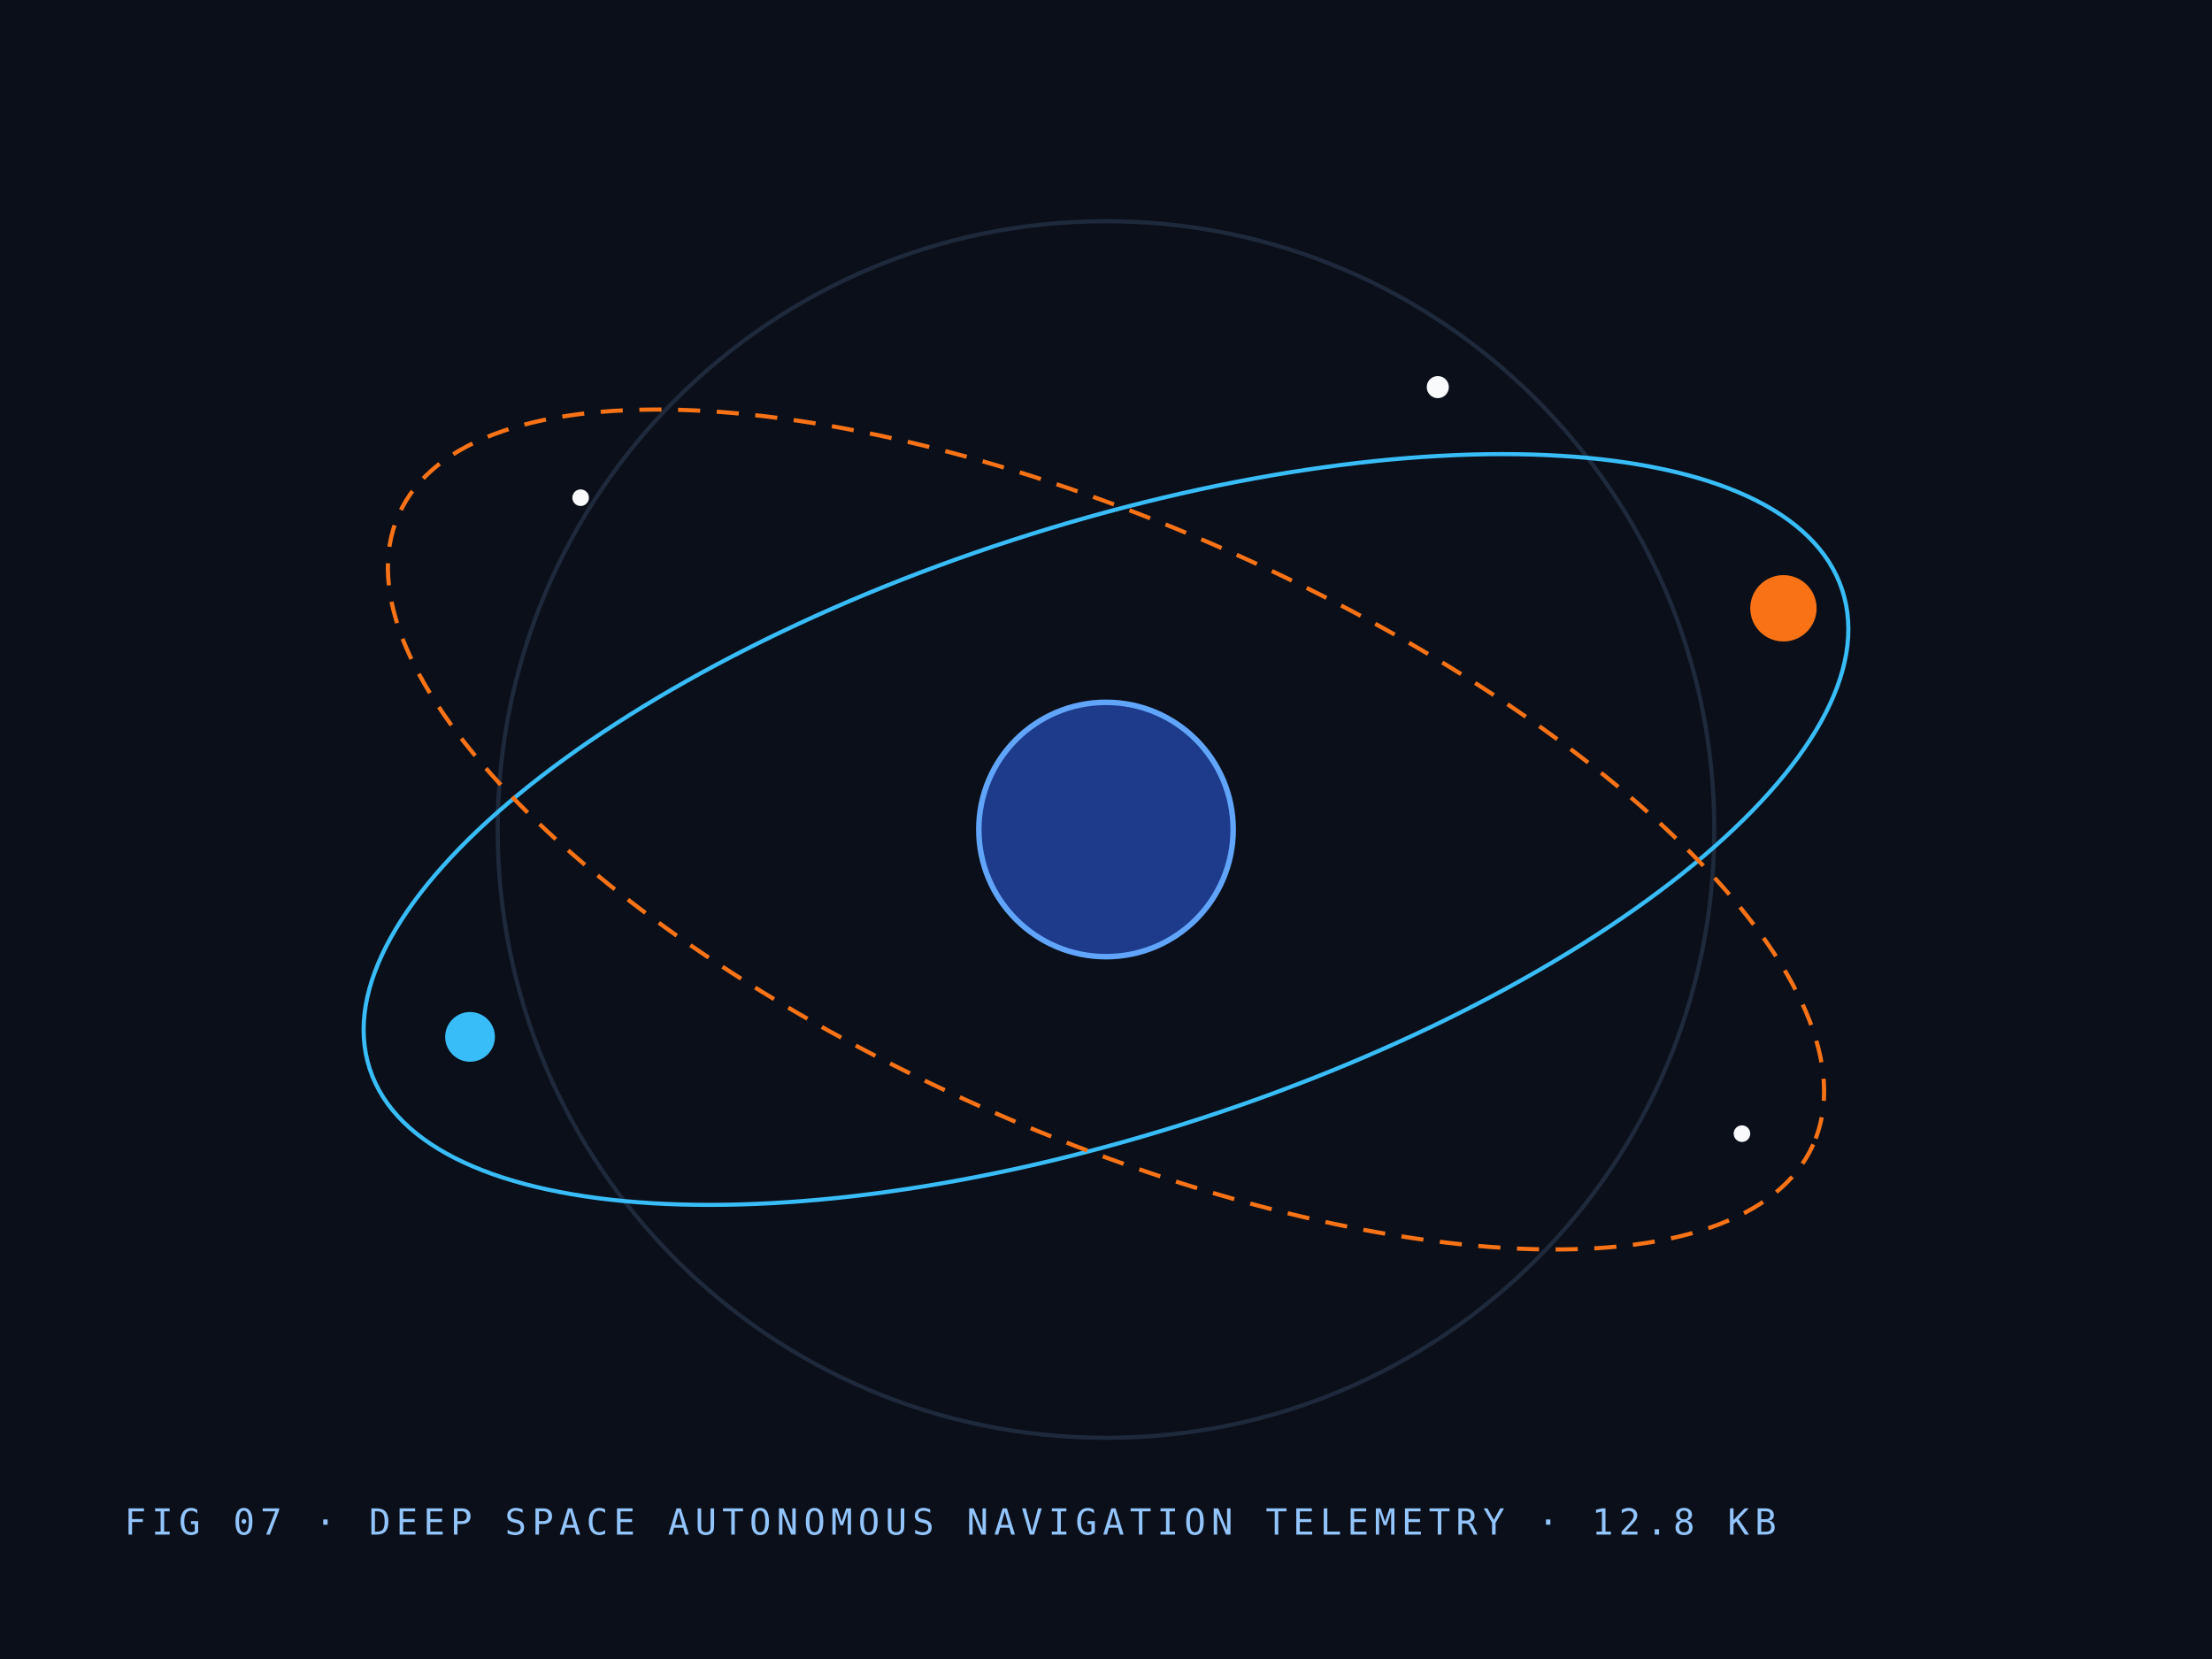
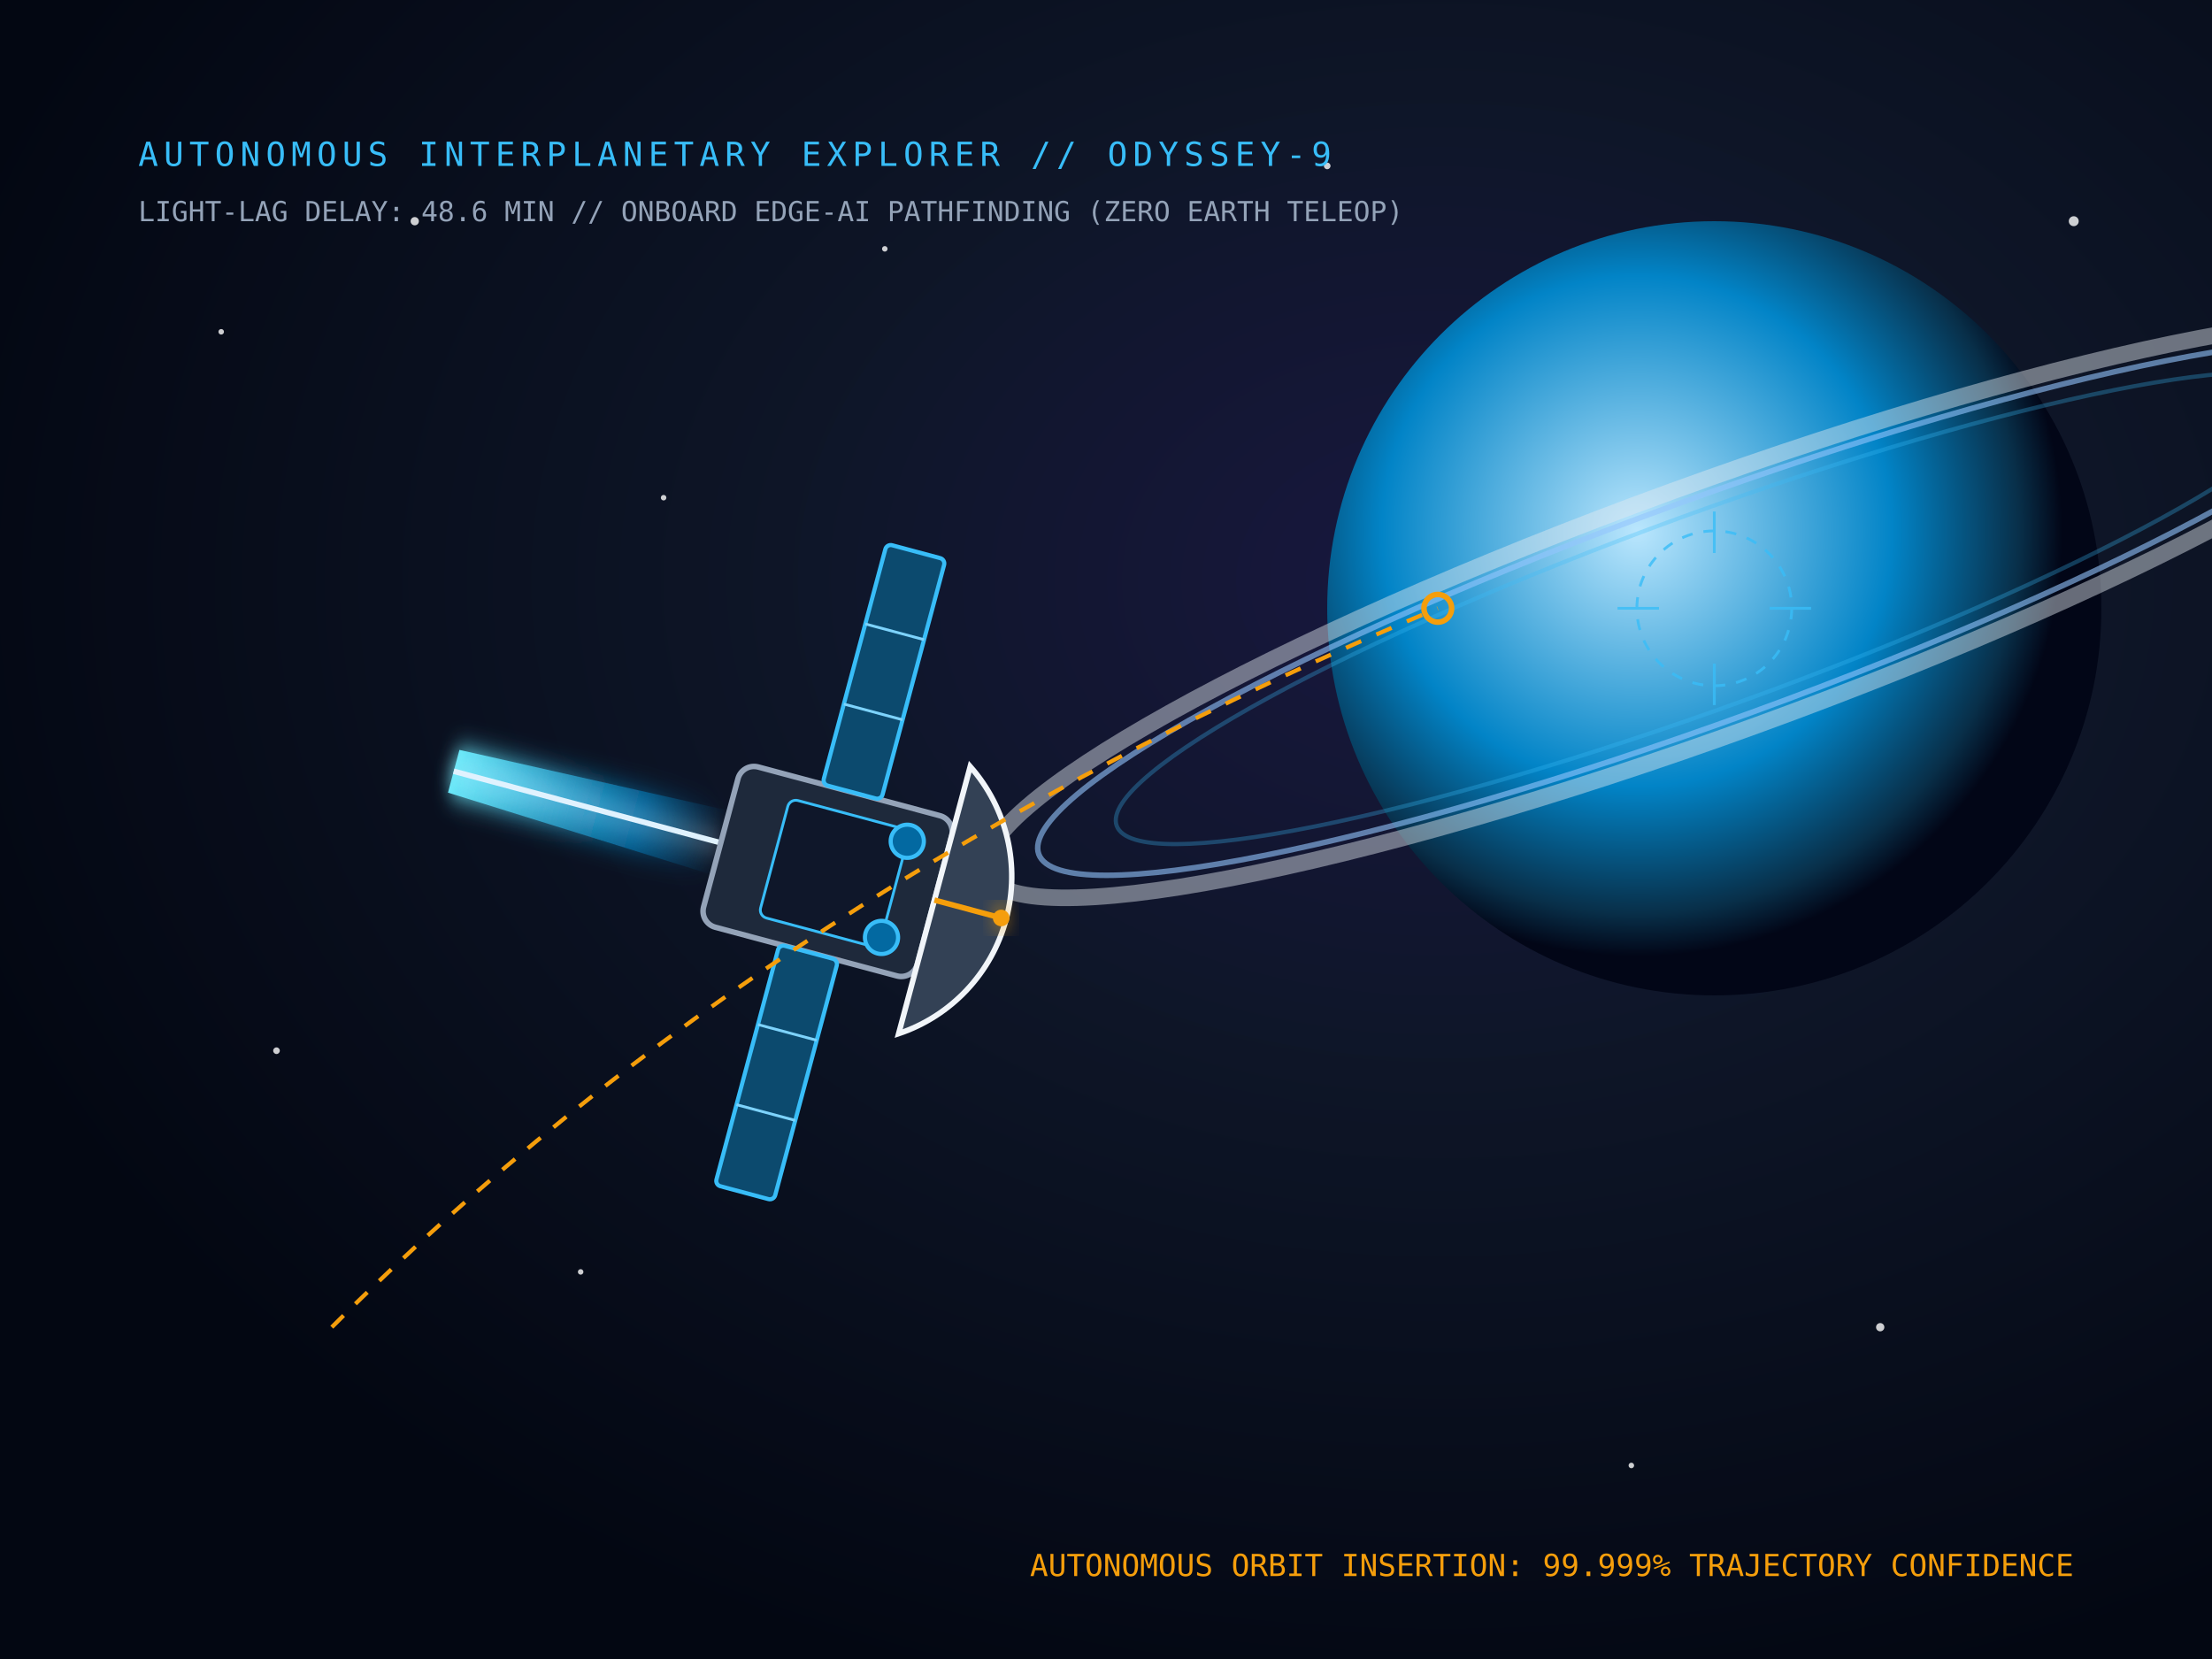
- <svg xmlns="http://www.w3.org/2000/svg" viewBox="0 0 800 600" width="800" height="600">
-   <rect width="800" height="600" fill="#0B0F19" />
-   <circle cx="400" cy="300" r="220" fill="none" stroke="#1E293B" stroke-width="1.5" />
-   <ellipse cx="400" cy="300" rx="280" ry="110" fill="none" stroke="#38BDF8" stroke-width="1.5" transform="rotate(-18 400 300)" />
-   <ellipse cx="400" cy="300" rx="280" ry="110" fill="none" stroke="#F97316" stroke-width="1.5" stroke-dasharray="8 6" transform="rotate(24 400 300)" />
-   <circle cx="400" cy="300" r="46" fill="#1E3A8A" stroke="#60A5FA" stroke-width="2" />
-   <circle cx="645" cy="220" r="12" fill="#F97316" />
-   <circle cx="170" cy="375" r="9" fill="#38BDF8" />
-   <circle cx="520" cy="140" r="4" fill="#F8FAFC" />
-   <circle cx="210" cy="180" r="3" fill="#F8FAFC" />
-   <circle cx="630" cy="410" r="3" fill="#F8FAFC" />
-   <text x="45" y="555" fill="#93C5FD" font-family="monospace" font-size="13" letter-spacing="2">FIG 07 · DEEP SPACE AUTONOMOUS NAVIGATION TELEMETRY · 12.8 KB</text>
+ <svg xmlns="http://www.w3.org/2000/svg" viewBox="0 0 800 600" width="800" height="600" preserveAspectRatio="xMidYMid slice">
+   <defs>
+     <radialGradient id="spaceGlow" cx="65%" cy="35%" r="70%">
+       <stop offset="0%" stop-color="#1E1B4B" stop-opacity="0.8" />
+       <stop offset="40%" stop-color="#0F172A" stop-opacity="0.95" />
+       <stop offset="100%" stop-color="#030712" stop-opacity="1" />
+     </radialGradient>
+     <radialGradient id="europaGlow" cx="40%" cy="40%" r="55%">
+       <stop offset="0%" stop-color="#BAE6FD" />
+       <stop offset="60%" stop-color="#0284C7" />
+       <stop offset="90%" stop-color="#082F49" />
+       <stop offset="100%" stop-color="#020617" />
+     </radialGradient>
+     <linearGradient id="ionExhaust" x1="0%" y1="50%" x2="100%" y2="50%">
+       <stop offset="0%" stop-color="#67E8F9" stop-opacity="1" />
+       <stop offset="70%" stop-color="#0284C7" stop-opacity="0.5" />
+       <stop offset="100%" stop-color="#0369A1" stop-opacity="0" />
+     </linearGradient>
+     <filter id="spaceBloom" x="-20%" y="-20%" width="140%" height="140%">
+       <feGaussianBlur stdDeviation="4" result="blur" />
+       <feMerge>
+         <feMergeNode in="blur" />
+         <feMergeNode in="SourceGraphic" />
+       </feMerge>
+     </filter>
+   </defs>
+   <rect width="800" height="600" fill="#02040A" />
+   <rect width="800" height="600" fill="url(#spaceGlow)" />
+   <g fill="#FFFFFF" opacity="0.8">
+     <circle cx="80" cy="120" r="1" />
+     <circle cx="150" cy="80" r="1.5" />
+     <circle cx="240" cy="180" r="1" />
+     <circle cx="320" cy="90" r="1" />
+     <circle cx="480" cy="60" r="1.2" />
+     <circle cx="700" cy="140" r="1" />
+     <circle cx="750" cy="80" r="1.8" />
+     <circle cx="100" cy="380" r="1.2" />
+     <circle cx="210" cy="460" r="1" />
+     <circle cx="680" cy="480" r="1.5" />
+     <circle cx="590" cy="530" r="1" />
+   </g>
+   <circle cx="620" cy="220" r="140" fill="url(#europaGlow)" />
+   <ellipse cx="620" cy="220" rx="280" ry="45" fill="none" stroke="#E2E8F0" stroke-width="6" opacity="0.45" transform="rotate(-20 620 220)" />
+   <ellipse cx="620" cy="220" rx="260" ry="40" fill="none" stroke="#93C5FD" stroke-width="2" opacity="0.6" transform="rotate(-20 620 220)" />
+   <ellipse cx="620" cy="220" rx="230" ry="35" fill="none" stroke="#38BDF8" stroke-width="1.5" opacity="0.3" transform="rotate(-20 620 220)" />
+   <g transform="translate(280, 310) rotate(15)">
+     <polygon points="-120,-8 -120,8 -20,12 -20,-12" fill="url(#ionExhaust)" filter="url(#spaceBloom)" />
+     <line x1="-120" y1="0" x2="-20" y2="0" stroke="#E0F2FE" stroke-width="2" filter="url(#spaceBloom)" />
+     <rect x="-20" y="-30" width="80" height="60" rx="6" fill="#1E293B" stroke="#94A3B8" stroke-width="2" />
+     <rect x="0" y="-22" width="45" height="44" rx="3" fill="#0F172A" stroke="#38BDF8" stroke-width="1" />
+     <path d="M 60 -50 A 60 60 0 0 1 60 50 Z" fill="#334155" stroke="#F1F5F9" stroke-width="2" />
+     <line x1="60" y1="0" x2="85" y2="0" stroke="#F59E0B" stroke-width="2" />
+     <circle cx="85" cy="0" r="3" fill="#F59E0B" filter="url(#spaceBloom)" />
+     <rect x="10" y="-120" width="22" height="90" rx="2" fill="#0C4A6E" stroke="#38BDF8" stroke-width="1.5" />
+     <rect x="10" y="30" width="22" height="90" rx="2" fill="#0C4A6E" stroke="#38BDF8" stroke-width="1.5" />
+     <line x1="10" y1="-90" x2="32" y2="-90" stroke="#7DD3FC" stroke-width="1" />
+     <line x1="10" y1="-60" x2="32" y2="-60" stroke="#7DD3FC" stroke-width="1" />
+     <line x1="10" y1="60" x2="32" y2="60" stroke="#7DD3FC" stroke-width="1" />
+     <line x1="10" y1="90" x2="32" y2="90" stroke="#7DD3FC" stroke-width="1" />
+     <circle cx="45" cy="-18" r="6" fill="#0369A1" stroke="#38BDF8" stroke-width="1.5" />
+     <circle cx="45" cy="18" r="6" fill="#0369A1" stroke="#38BDF8" stroke-width="1.5" />
+   </g>
+   <path d="M 120 480 Q 280 320, 520 220" fill="none" stroke="#F59E0B" stroke-width="1.5" stroke-dasharray="6 6" />
+   <circle cx="520" cy="220" r="5" fill="none" stroke="#F59E0B" stroke-width="2" />
+   <g transform="translate(620, 220)" stroke="#38BDF8" stroke-width="1" opacity="0.8">
+     <circle cx="0" cy="0" r="28" fill="none" stroke-dasharray="4 4" />
+     <line x1="-35" y1="0" x2="-20" y2="0" />
+     <line x1="20" y1="0" x2="35" y2="0" />
+     <line x1="0" y1="-35" x2="0" y2="-20" />
+     <line x1="0" y1="20" x2="0" y2="35" />
+   </g>
+   <text x="50" y="60" font-family="monospace" font-size="12" fill="#38BDF8" letter-spacing="2">AUTONOMOUS INTERPLANETARY EXPLORER // ODYSSEY-9</text>
+   <text x="50" y="80" font-family="monospace" font-size="10" fill="#94A3B8">LIGHT-LAG DELAY: 48.6 MIN // ONBOARD EDGE-AI PATHFINDING (ZERO EARTH TELEOP)</text>
+   <text x="750" y="570" font-family="monospace" font-size="11" fill="#F59E0B" text-anchor="end">AUTONOMOUS ORBIT INSERTION: 99.999% TRAJECTORY CONFIDENCE</text>
</svg>
